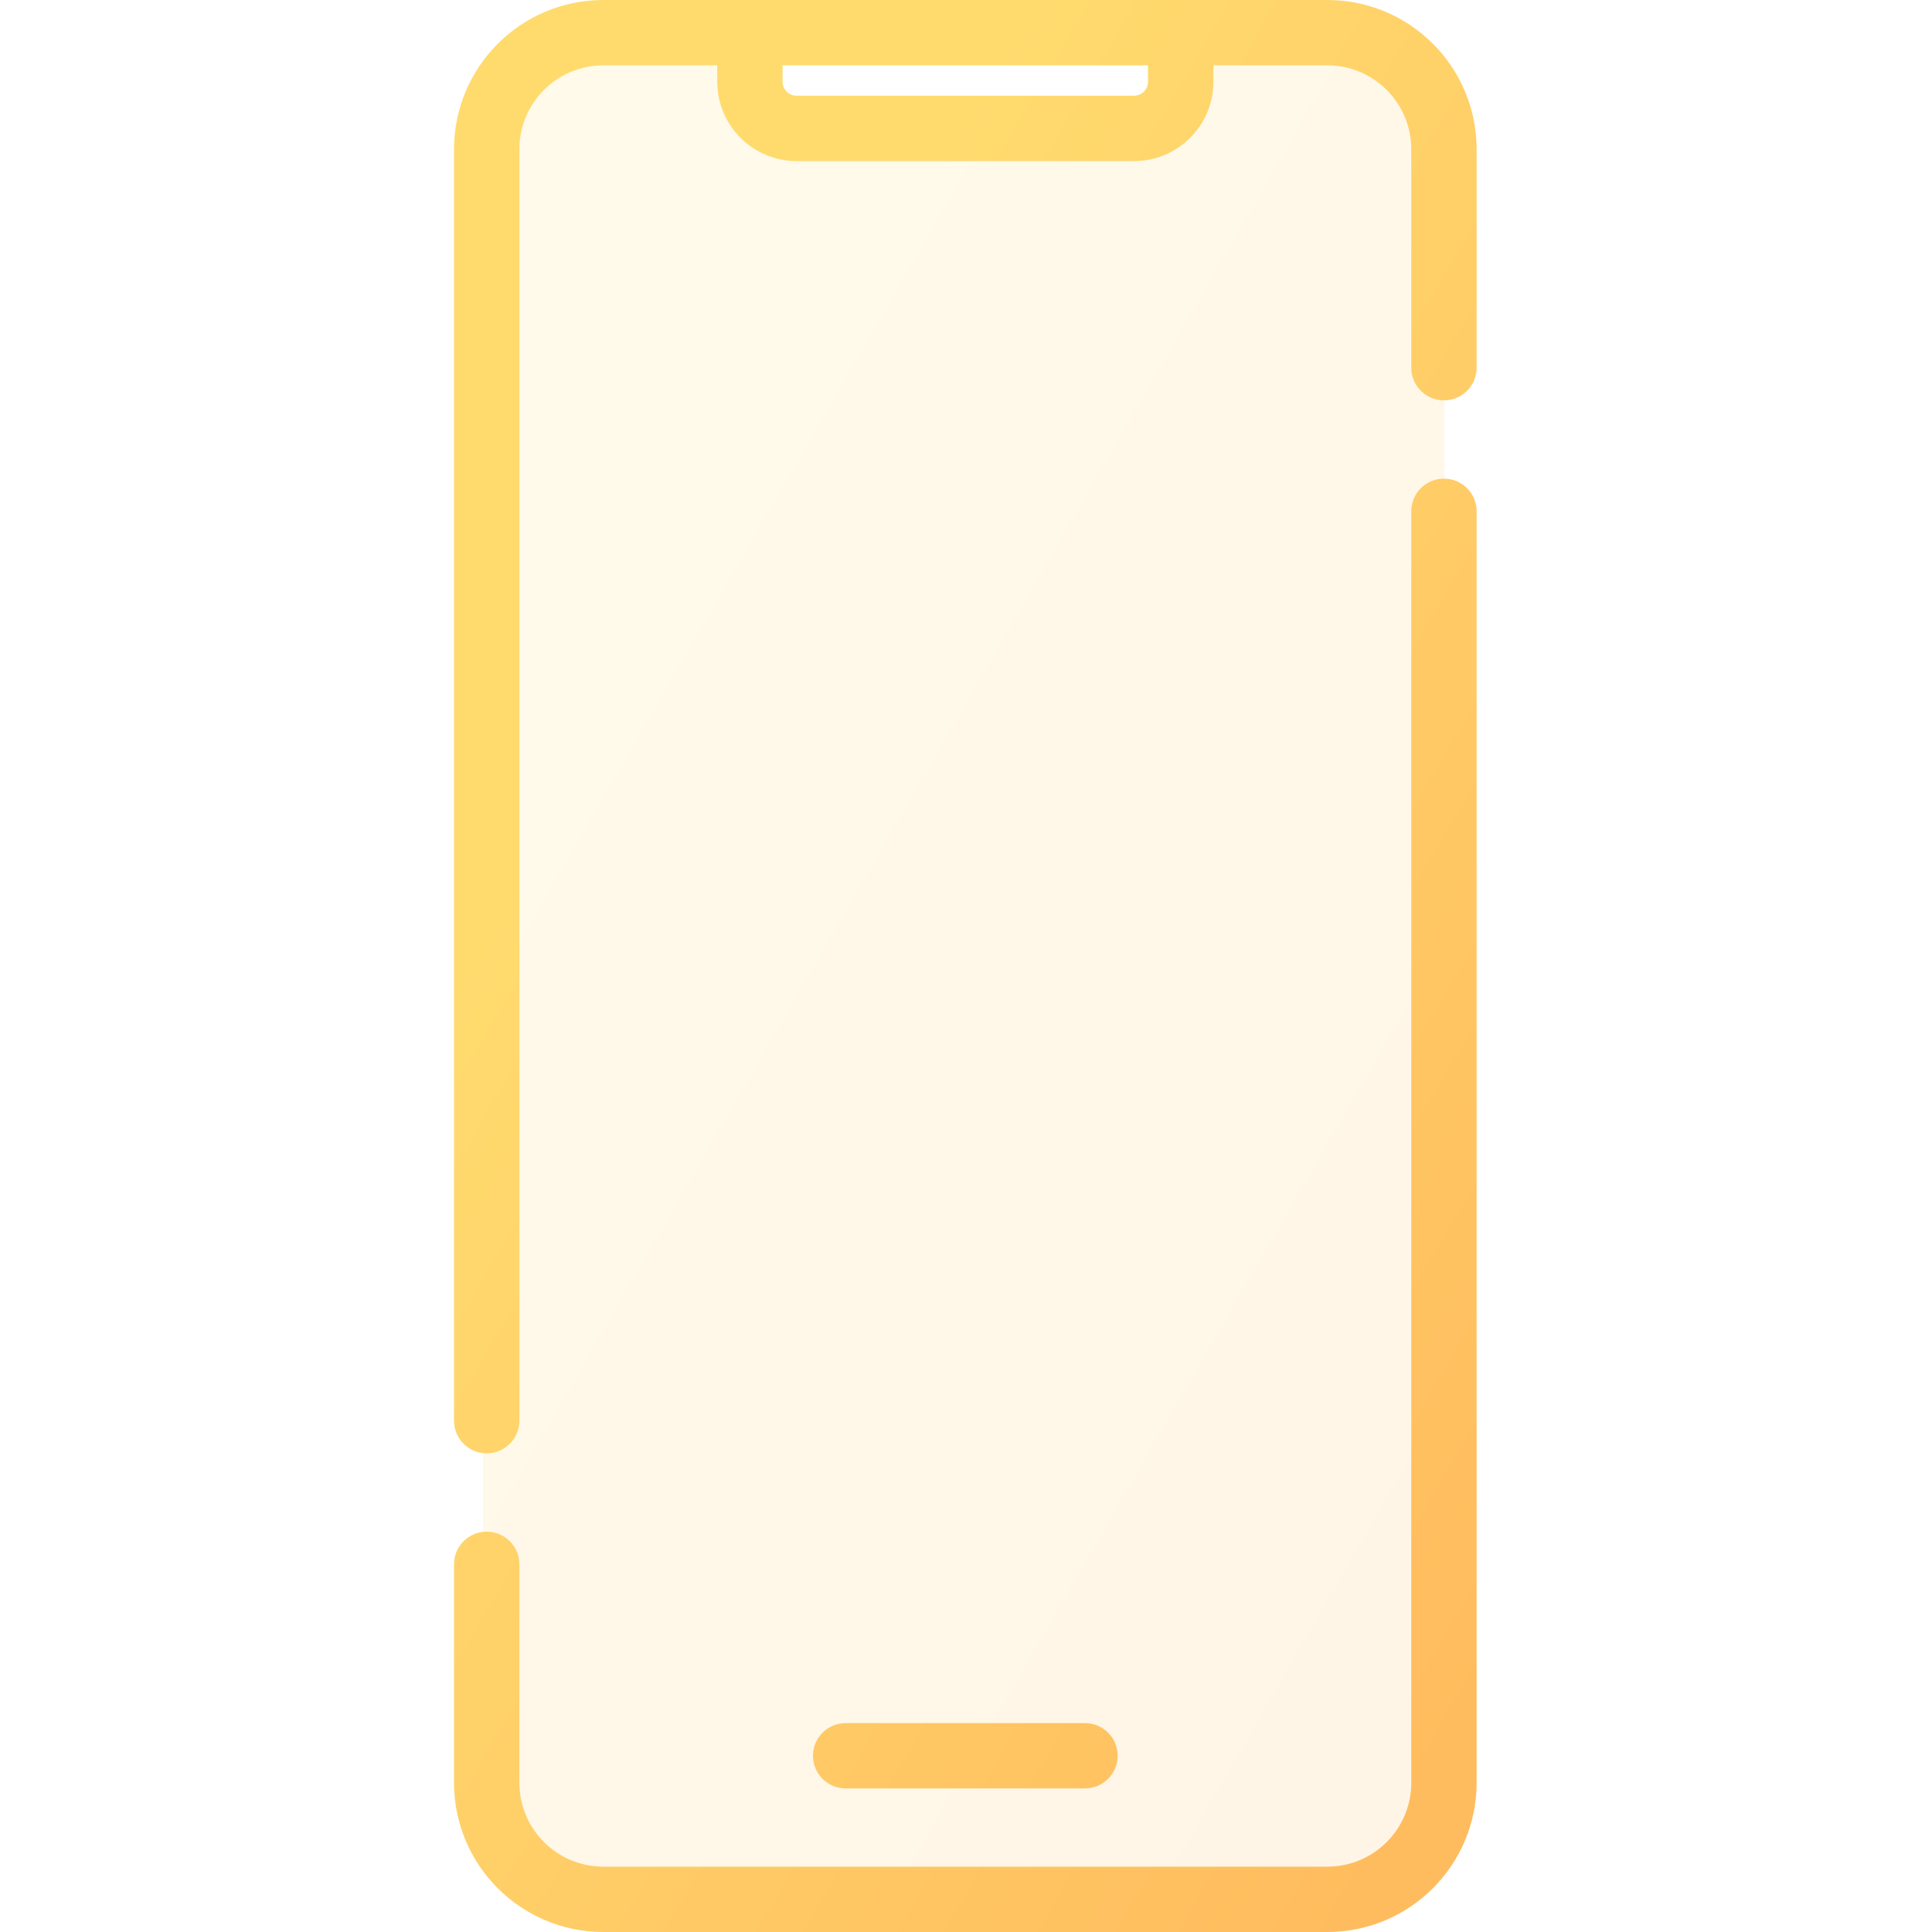
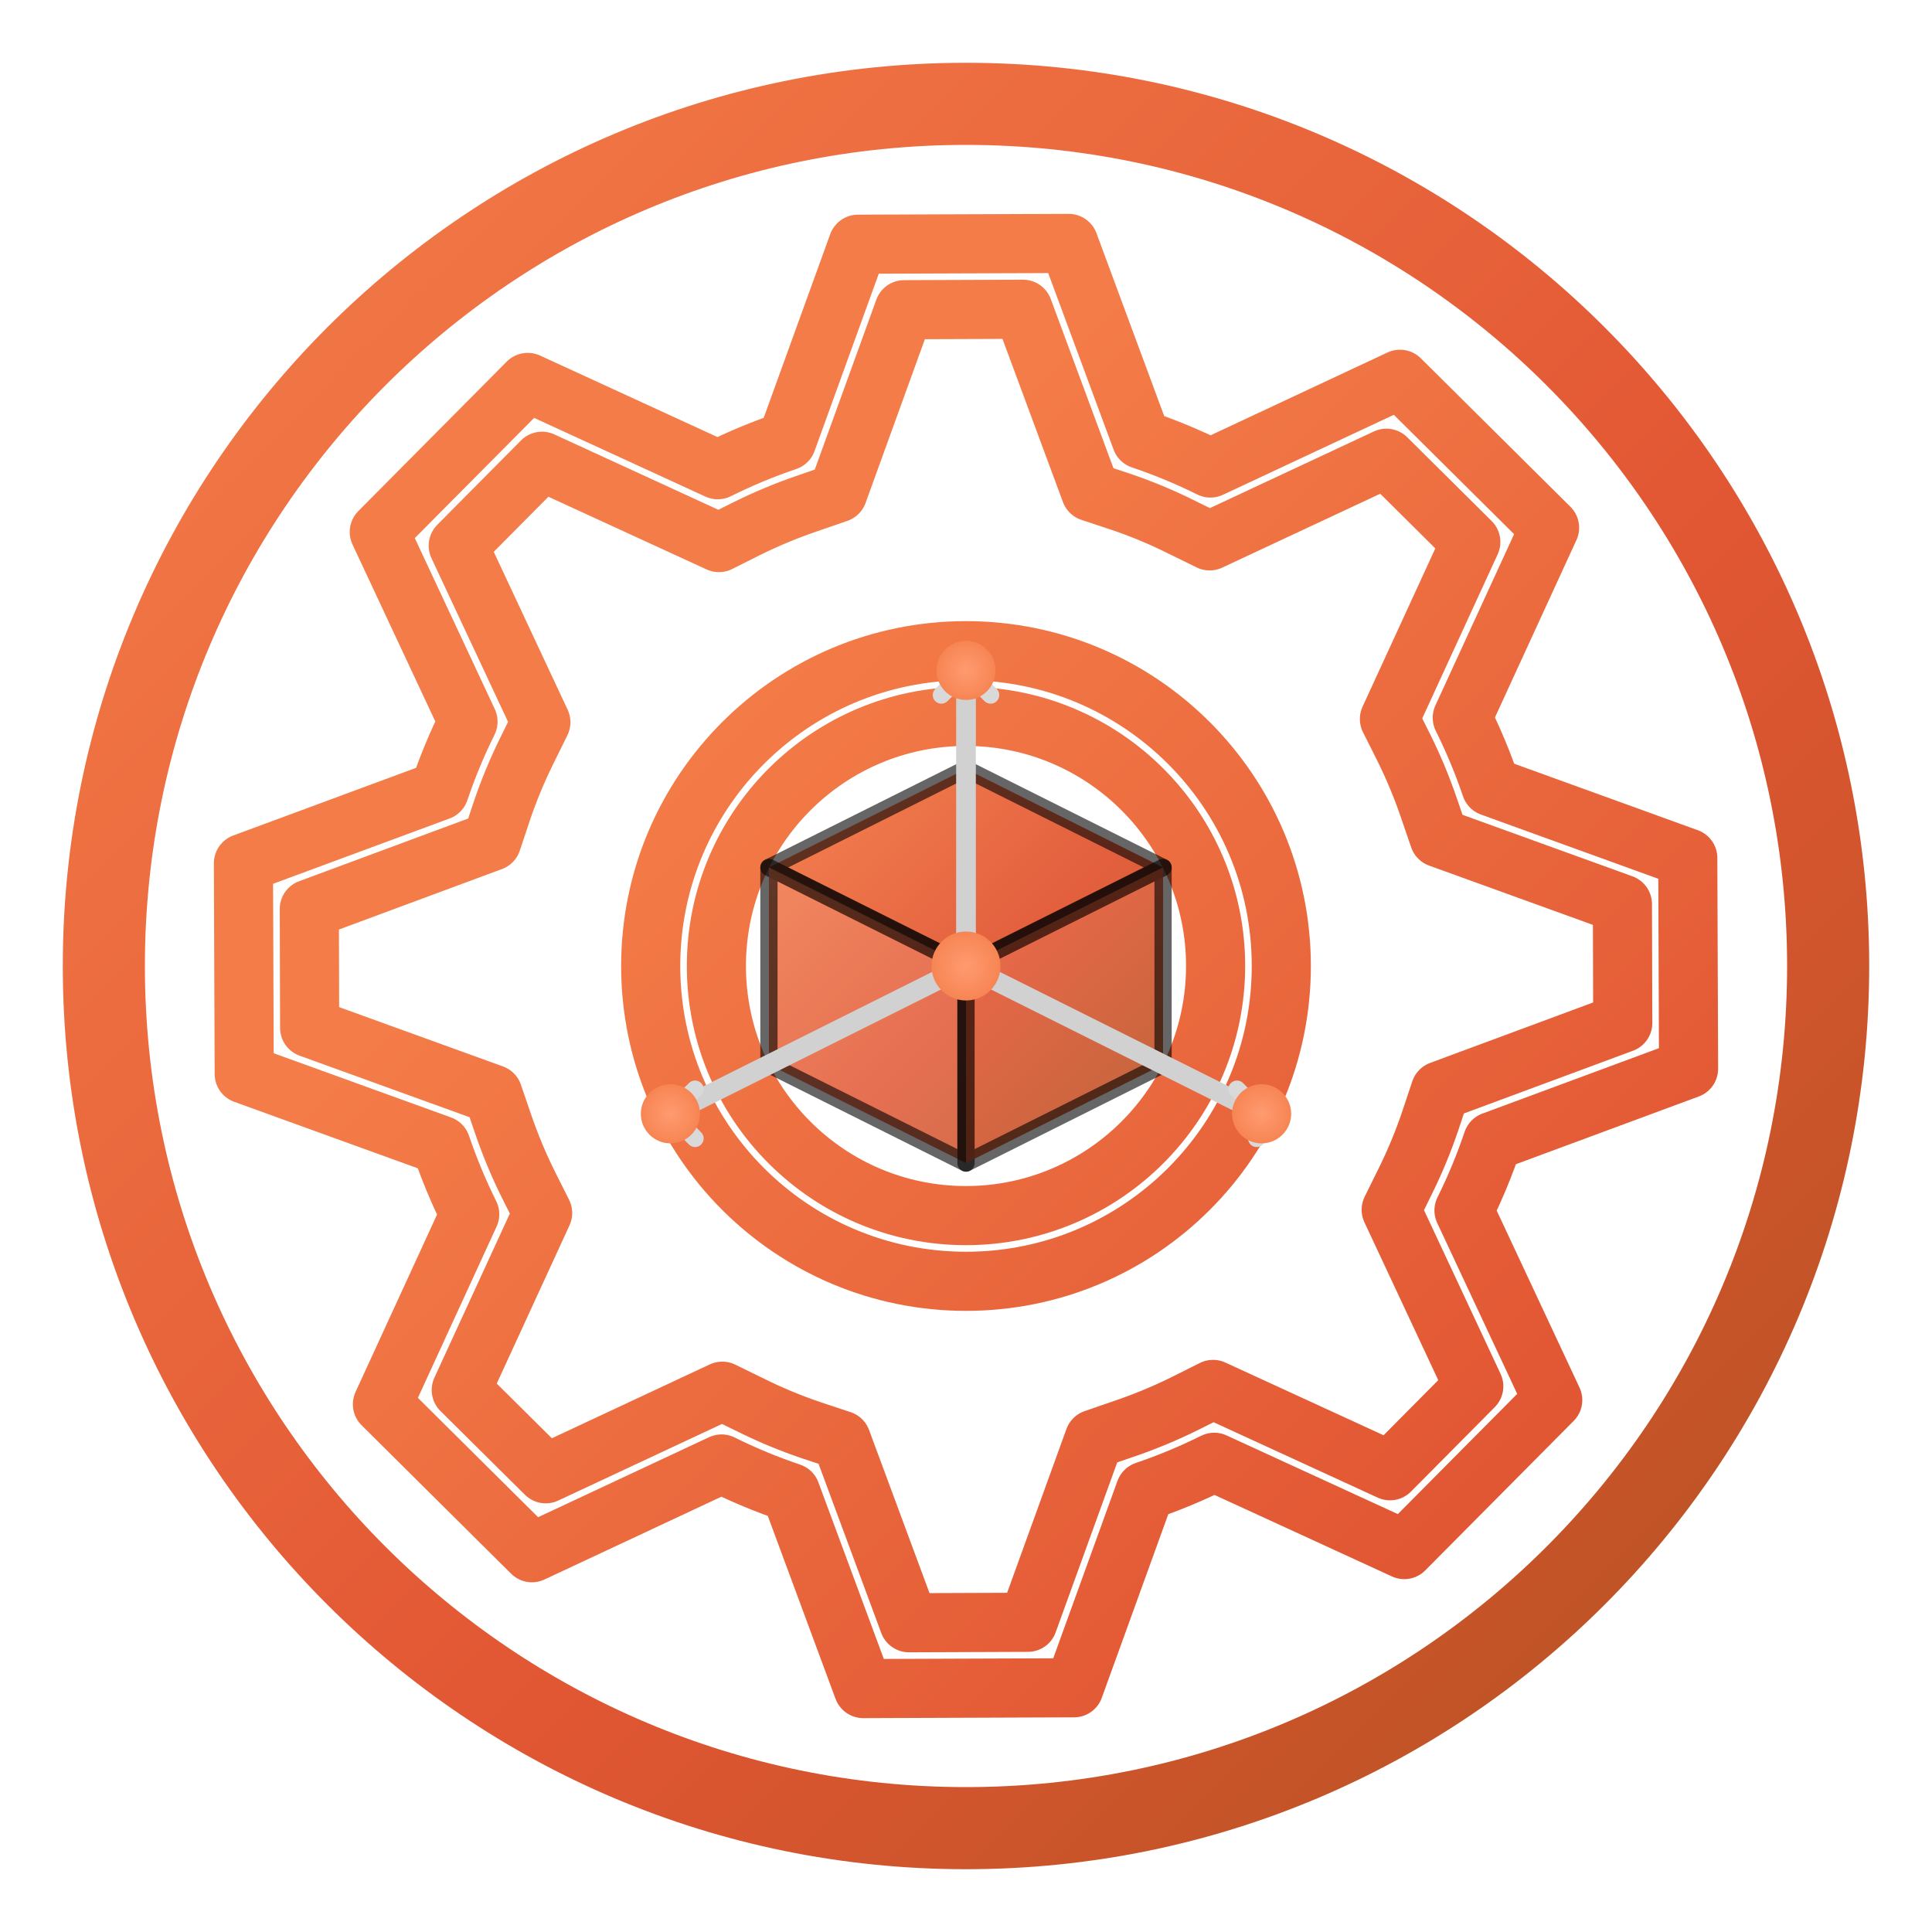
- <svg xmlns="http://www.w3.org/2000/svg" width="40" height="40" viewBox="0 0 22 40" fill="none">
-   <path opacity="0.15" fill-rule="evenodd" clip-rule="evenodd" d="M3 1C1.895 1 1 1.895 1 3V37C1 38.105 1.895 39 3 39H18.9C20.005 39 20.9 38.105 20.9 37V3C20.9 1.895 20.005 1 18.9 1H15.663V2H6.237V1H3Z" fill="url(#paint0_linear)" />
-   <path d="M8.509 35.675C8.135 35.675 7.832 35.977 7.832 36.351C7.832 36.724 8.135 37.027 8.509 37.027V35.675ZM13.463 37.027C13.837 37.027 14.14 36.724 14.14 36.351C14.14 35.977 13.837 35.675 13.463 35.675V37.027ZM0.4 29.414C0.4 29.788 0.703 30.09 1.076 30.09C1.45 30.09 1.753 29.788 1.753 29.414H0.4ZM1.753 32.387C1.753 32.013 1.45 31.711 1.076 31.711C0.703 31.711 0.4 32.013 0.4 32.387H1.753ZM20.219 7.613C20.219 7.987 20.522 8.289 20.895 8.289C21.269 8.289 21.572 7.987 21.572 7.613H20.219ZM21.572 10.586C21.572 10.212 21.269 9.91 20.895 9.91C20.522 9.91 20.219 10.212 20.219 10.586H21.572ZM18.48 38.647H3.492V40H18.48V38.647ZM3.492 1.353H6.527V0H3.492V1.353ZM5.85 1.692H7.203V0.676H5.85V1.692ZM7.493 3.335H14.479V1.982H7.493V3.335ZM6.527 1.353H15.445V0H6.527V1.353ZM15.445 1.353H18.48V0H15.445V1.353ZM16.122 1.692V0.676H14.769V1.692H16.122ZM8.509 37.027H13.463V35.675H8.509V37.027ZM1.753 29.414V3.092H0.4V29.414H1.753ZM1.753 36.908V32.387H0.4V36.908H1.753ZM20.219 3.092V7.613H21.572V3.092H20.219ZM20.219 10.586V36.908H21.572V10.586H20.219ZM14.479 3.335C15.386 3.335 16.122 2.599 16.122 1.692H14.769C14.769 1.852 14.639 1.982 14.479 1.982V3.335ZM3.492 38.647C2.531 38.647 1.753 37.869 1.753 36.908H0.4C0.4 38.616 1.784 40 3.492 40V38.647ZM18.48 40C20.188 40 21.572 38.616 21.572 36.908H20.219C20.219 37.869 19.441 38.647 18.48 38.647V40ZM18.48 1.353C19.441 1.353 20.219 2.131 20.219 3.092H21.572C21.572 1.384 20.188 0 18.48 0V1.353ZM5.85 1.692C5.85 2.599 6.586 3.335 7.493 3.335V1.982C7.333 1.982 7.203 1.852 7.203 1.692H5.85ZM3.492 0C1.784 0 0.4 1.384 0.4 3.092H1.753C1.753 2.131 2.531 1.353 3.492 1.353V0Z" fill="url(#paint1_linear)" />
+ <svg xmlns="http://www.w3.org/2000/svg" width="100" height="100" viewBox="0 0 40 32">
  <defs>
-     <linearGradient id="paint0_linear" x1="2.128" y1="1" x2="30.702" y2="17.524" gradientUnits="userSpaceOnUse">
-       <stop offset="0.259" stop-color="#FFDB6E" />
-       <stop offset="1" stop-color="#FFBC5E" />
+     <linearGradient id="lavaGameRing" x1="10" y1="6" x2="30" y2="26" gradientUnits="userSpaceOnUse">
+       <stop offset="0" stop-color="hsl(18, 89%, 62%)" />
+       <stop offset="0.6" stop-color="hsl(12, 74%, 54%)" />
+       <stop offset="1" stop-color="hsl(20, 68%, 42%)" />
    </linearGradient>
-     <linearGradient id="paint1_linear" x1="1.6" y1="8.08974e-07" x2="31.837" y2="17.673" gradientUnits="userSpaceOnUse">
-       <stop offset="0.259" stop-color="#FFDB6E" />
-       <stop offset="1" stop-color="#FFBC5E" />
+     <linearGradient id="lavaGameFill" x1="12" y1="8" x2="28" y2="24" gradientUnits="userSpaceOnUse">
+       <stop offset="0" stop-color="hsl(18, 89%, 62%)" />
+       <stop offset="0.55" stop-color="hsl(12, 74%, 54%)" />
+       <stop offset="1" stop-color="hsl(20, 68%, 42%)" />
    </linearGradient>
+     <radialGradient id="lavaGameNode" cx="0.5" cy="0.5" r="0.7">
+       <stop offset="0" stop-color="hsl(18, 100%, 72%)" />
+       <stop offset="1" stop-color="hsl(18, 89%, 62%)" />
+     </radialGradient>
  </defs>
+   <g transform="translate(20 16) scale(1.7) translate(-20 -16)">
+     <circle cx="20" cy="16" r="10.5" fill="none" stroke="url(#lavaGameRing)" stroke-width="1.0" stroke-linejoin="round" />
+     <g transform="translate(20 16) scale(0.8) translate(-12 -12)">
+       <path d="M20.017 14.669L23 13.564l-.012-3.208-2.996-1.085a8.455 8.455 0 0 0-.437-1.05l1.329-2.893-2.277-2.26-2.886 1.351a8.396 8.396 0 0 0-1.052-.436L13.564 1l-3.208.012-1.085 2.996a8.485 8.485 0 0 0-1.05.437L5.328 3.116l-2.26 2.276L4.419 8.28a8.378 8.378 0 0 0-.436 1.052L1 10.436l.012 3.208 2.996 1.085a8.46 8.46 0 0 0 .437 1.05l-1.329 2.893 2.276 2.26 2.887-1.351a8.383 8.383 0 0 0 1.052.436L10.436 23l3.208-.012 1.085-2.996a8.478 8.478 0 0 0 1.05-.437l2.893 1.329 2.26-2.276-1.351-2.887a8.382 8.382 0 0 0 .436-1.052zm-.287 3.73l-1.275 1.285-2.694-1.238-.429.215a7.612 7.612 0 0 1-.928.385l-.452.156-1.01 2.789-1.81.007-1.03-2.779-.456-.151a7.394 7.394 0 0 1-.926-.385l-.43-.21-2.688 1.257-1.286-1.275 1.239-2.695-.216-.43a7.551 7.551 0 0 1-.386-.926l-.155-.452-2.79-1.01-.005-1.81 2.777-1.03.152-.456a7.46 7.46 0 0 1 .384-.927l.212-.43L4.27 5.601l1.275-1.285 2.694 1.238.429-.215a7.612 7.612 0 0 1 .928-.385l.452-.156 1.01-2.789 1.81-.007 1.03 2.779.456.151a7.35 7.35 0 0 1 .925.385l.43.211L18.4 4.27l1.285 1.275-1.239 2.695.216.43a7.551 7.551 0 0 1 .386.926l.155.452 2.79 1.01.005 1.81-2.777 1.03-.152.456a7.46 7.46 0 0 1-.384.927l-.212.43zM12 7.2a4.8 4.8 0 1 0 4.8 4.8A4.8 4.8 0 0 0 12 7.2zm0 8.6a3.8 3.8 0 1 1 3.8-3.8 3.804 3.804 0 0 1-3.8 3.8z" fill="none" stroke="url(#lavaGameRing)" stroke-width="0.9" stroke-linejoin="round" />
+     </g>
+     <g transform="translate(20 16) scale(0.3) translate(-20 -16)">
+       <path d="M20 8 L28 12 L20 16 L12 12 Z" fill="url(#lavaGameFill)" fill-opacity="0.95" stroke="black" stroke-opacity="0.6" stroke-width="0.7" stroke-linejoin="round" />
+       <path d="M12 12 L20 16 L20 24 L12 20 Z" fill="url(#lavaGameFill)" fill-opacity="0.85" stroke="black" stroke-opacity="0.6" stroke-width="0.7" stroke-linejoin="round" />
+       <path d="M28 12 L20 16 L20 24 L28 20 Z" fill="url(#lavaGameFill)" fill-opacity="0.9" stroke="black" stroke-opacity="0.6" stroke-width="0.7" stroke-linejoin="round" />
+       <g stroke="hsl(0, 0%, 82%)" stroke-width="0.8" stroke-linecap="round">
+         <line x1="20" y1="16" x2="20" y2="4" />
+         <line x1="20" y1="16" x2="32" y2="22" />
+         <line x1="20" y1="16" x2="8" y2="22" />
+       </g>
+       <g stroke="hsl(0, 0%, 85%)" stroke-width="0.7" stroke-linecap="round">
+         <line x1="19" y1="5" x2="20" y2="4" />
+         <line x1="21" y1="5" x2="20" y2="4" />
+         <line x1="31" y1="21" x2="32" y2="22" />
+         <line x1="31.8" y1="23" x2="32" y2="22" />
+         <line x1="9" y1="21" x2="8" y2="22" />
+         <line x1="9" y1="23" x2="8" y2="22" />
+       </g>
+       <circle cx="20" cy="16" r="1.4" fill="url(#lavaGameNode)" />
+       <circle cx="20" cy="4" r="1.2" fill="url(#lavaGameNode)" />
+       <circle cx="32" cy="22" r="1.2" fill="url(#lavaGameNode)" />
+       <circle cx="8" cy="22" r="1.2" fill="url(#lavaGameNode)" />
+     </g>
+   </g>
</svg>
